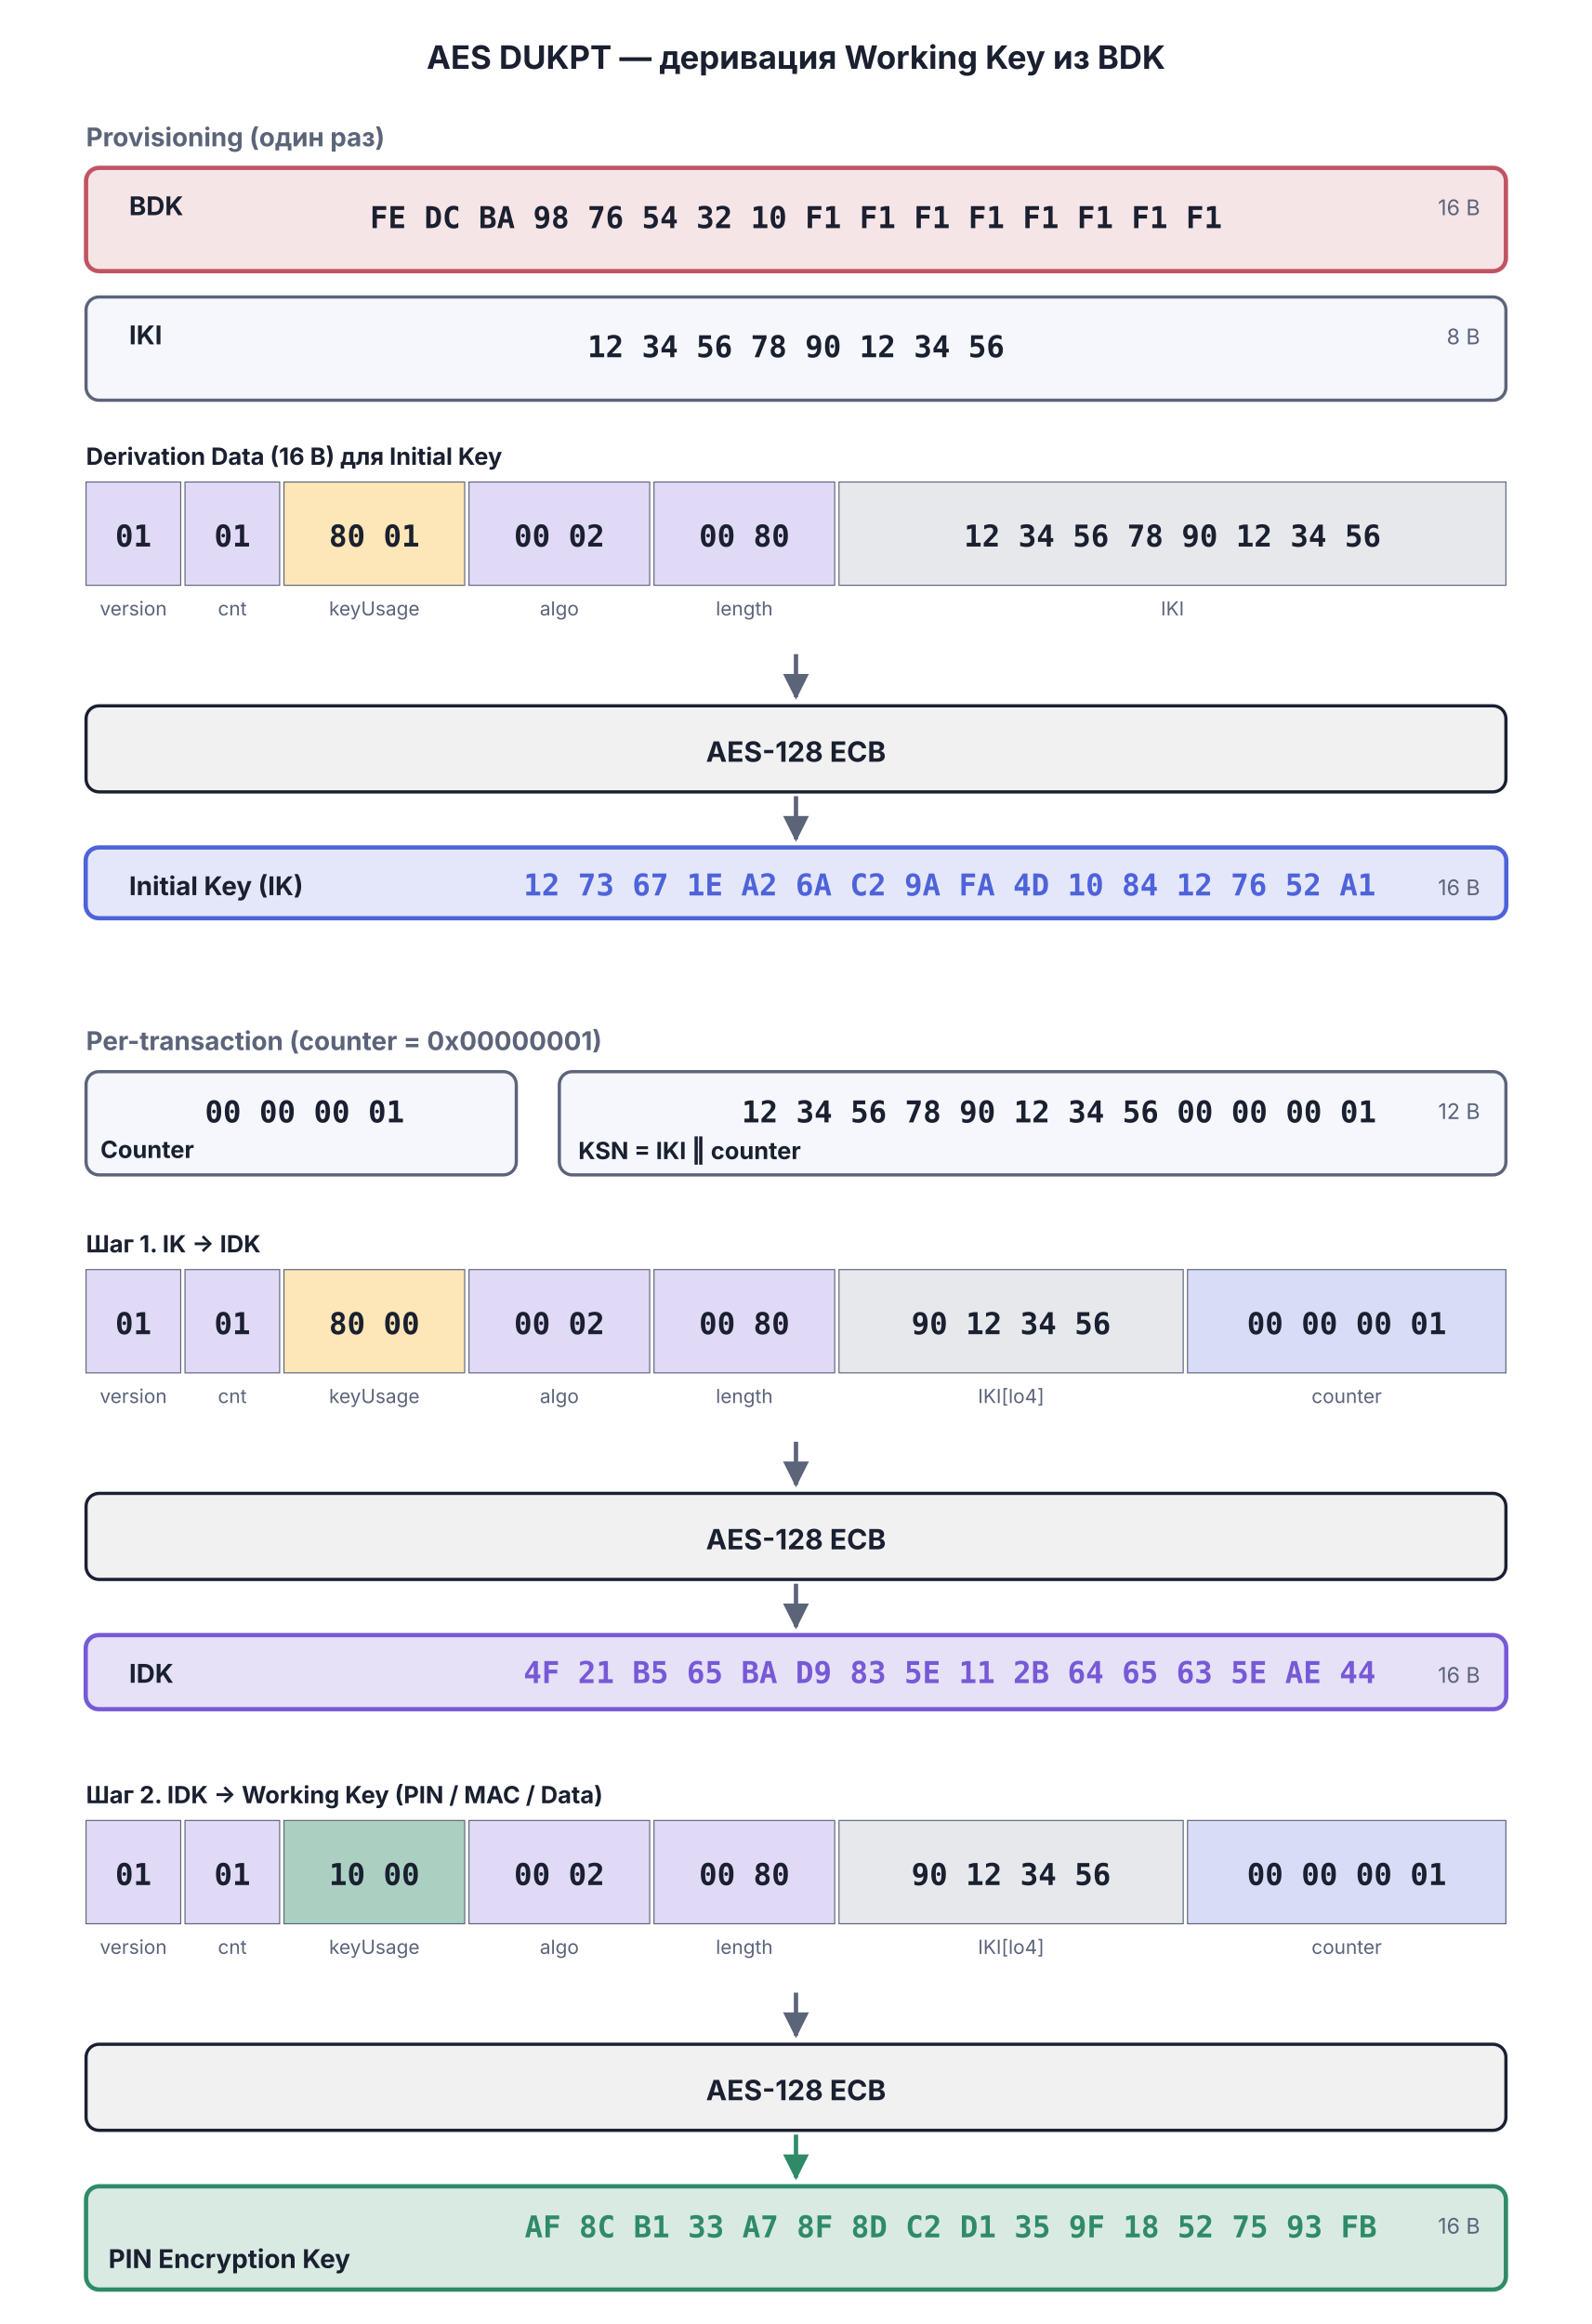
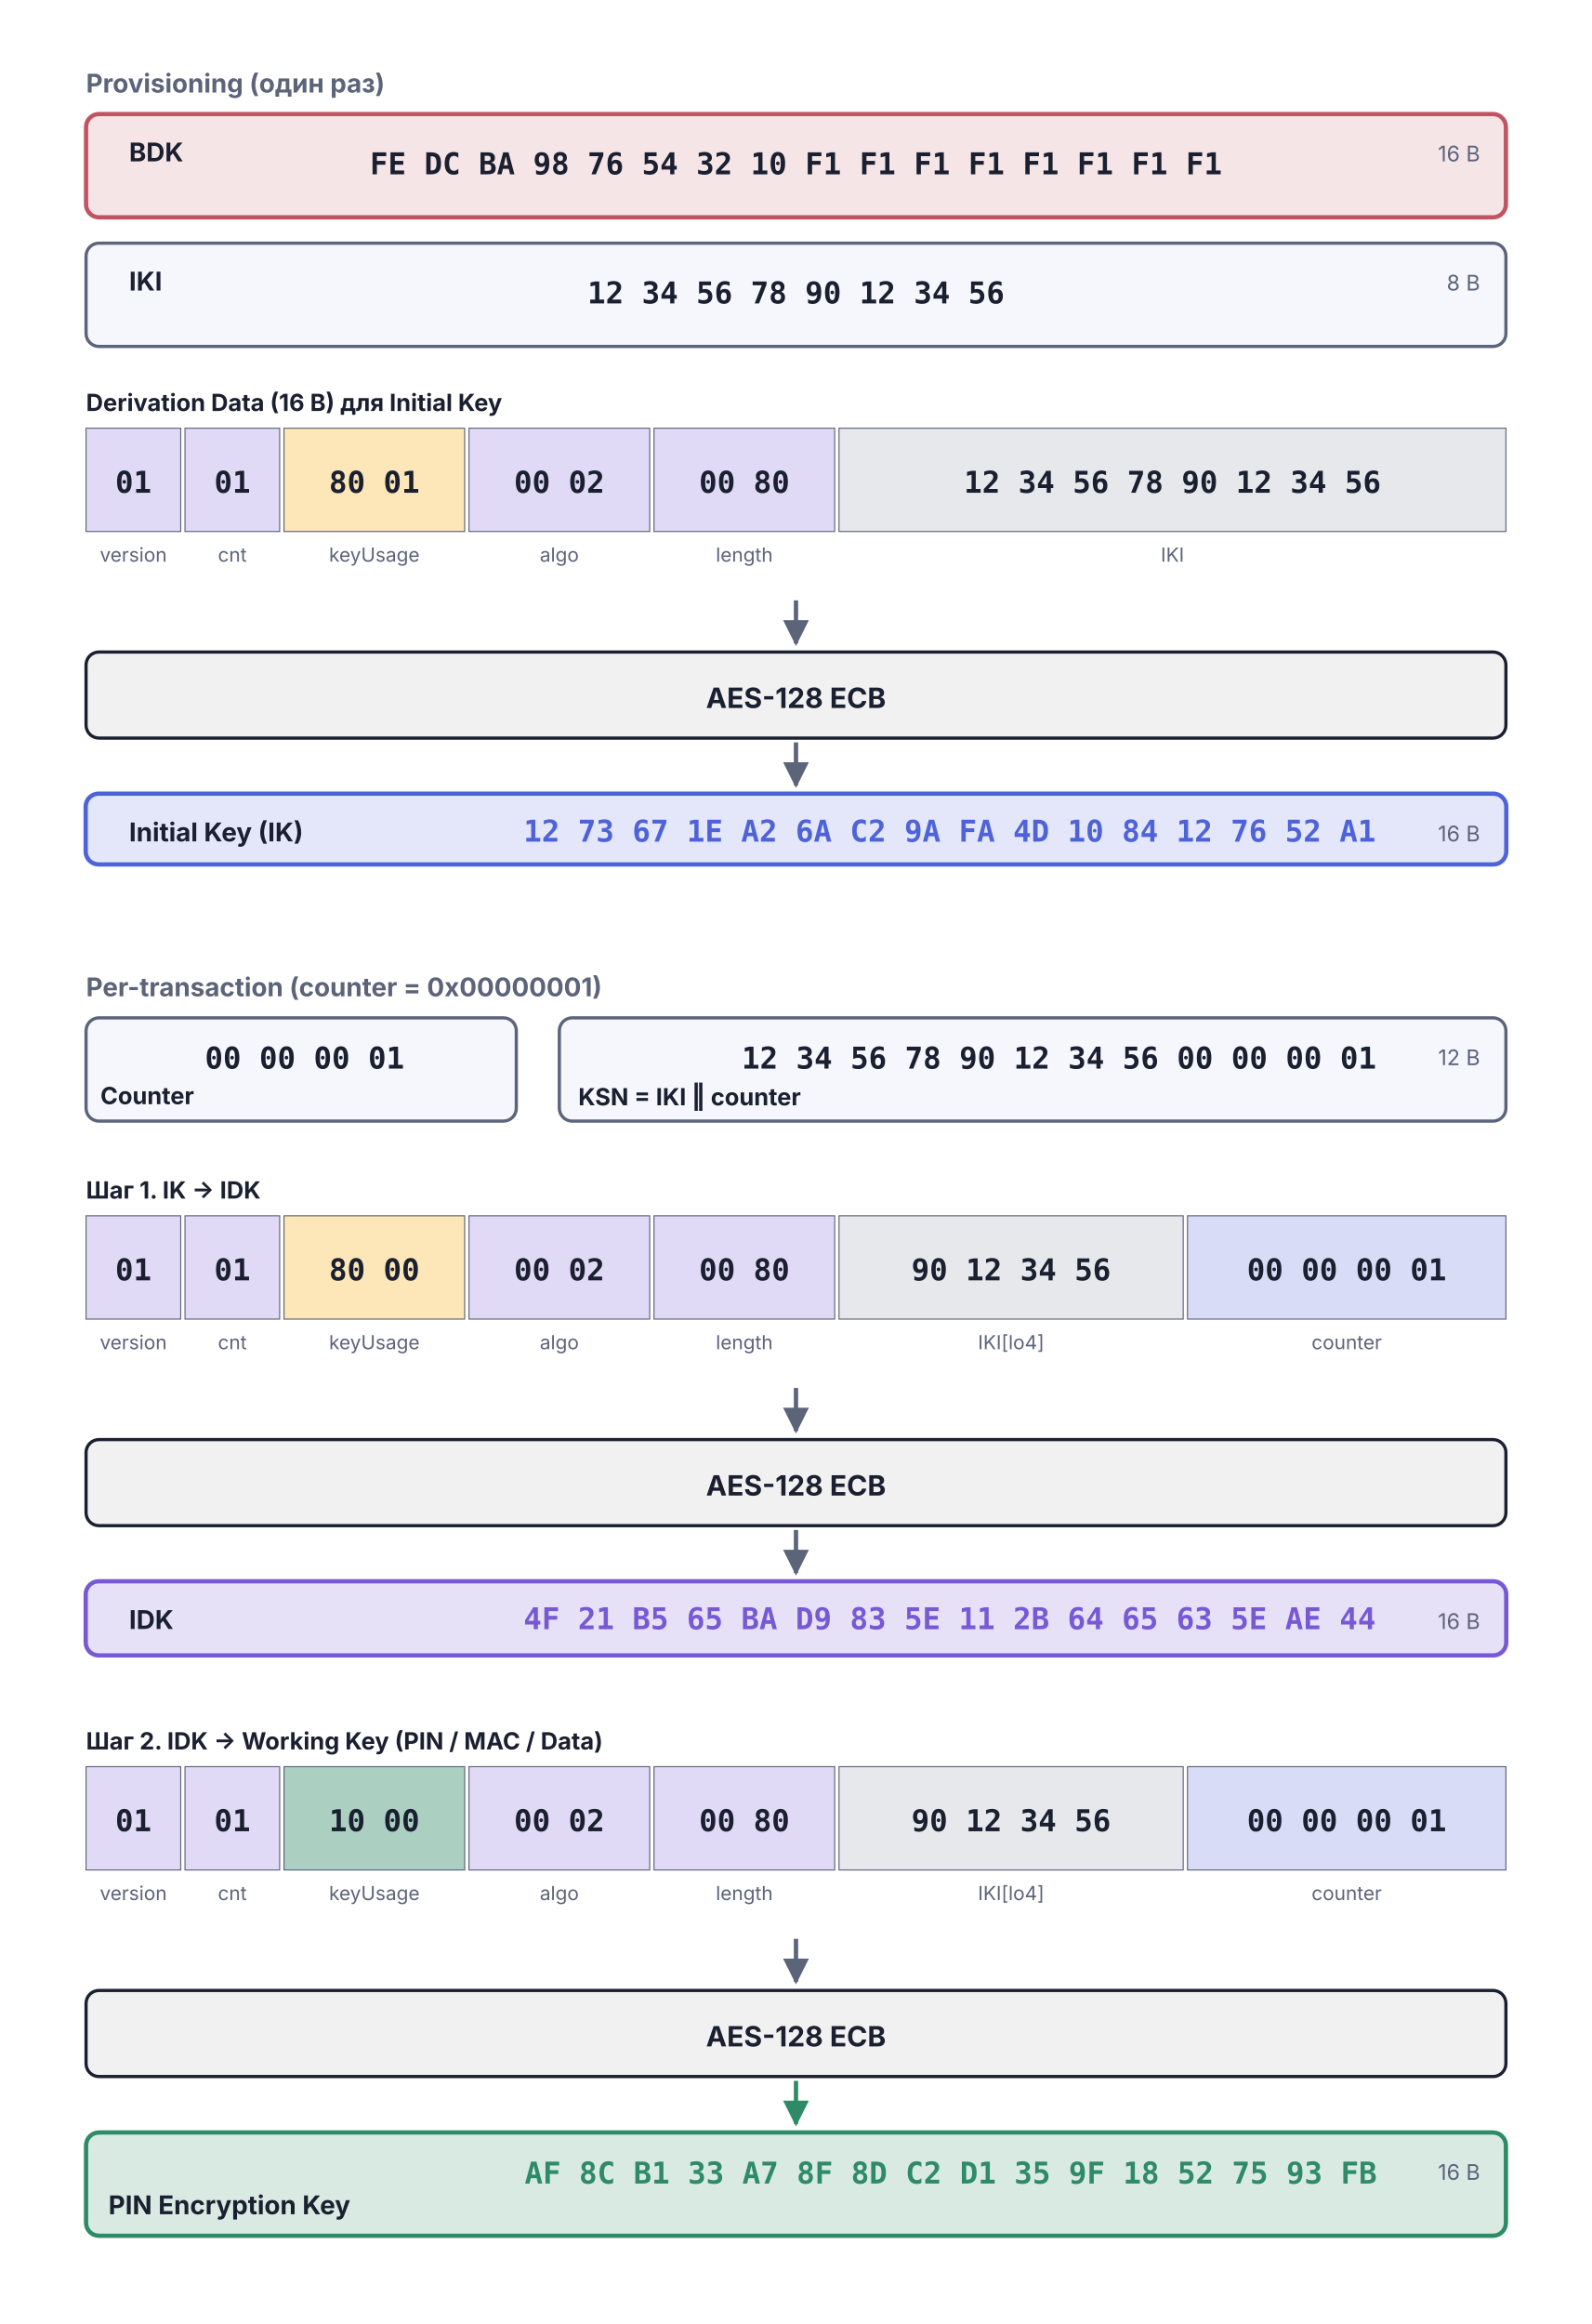
- <svg xmlns="http://www.w3.org/2000/svg" viewBox="0 0 740 1080" width="740" height="1080" version="1.1" id="svg70">
+ <svg xmlns="http://www.w3.org/2000/svg" viewBox="0 50 740 1030" width="740" height="1080" version="1.1" id="svg70">
  <defs id="defs2">
    <marker id="arr-Muted" viewBox="0 0 10 10" refX="9" refY="5" markerWidth="6" markerHeight="6" orient="auto">
      <path d="M0,0 L10,5 L0,10 Z" fill="#5C647A" id="path1" />
    </marker>
    <marker id="arr-Good" viewBox="0 0 10 10" refX="9" refY="5" markerWidth="6" markerHeight="6" orient="auto">
      <path d="M0,0 L10,5 L0,10 Z" fill="#2F8B67" id="path2" />
    </marker>
  </defs>
  <style id="style2">
  .mono { font-family: 'JetBrains Mono', 'SF Mono', Menlo, monospace; }
  .ui { font-family: Inter, -apple-system, BlinkMacSystemFont, 'Helvetica Neue', Arial, sans-serif; }
</style>
-   <text x="370" y="32" text-anchor="middle" class="ui" font-size="15" font-weight="bold" fill="#1A2030" id="text2">AES DUKPT — деривация Working Key из BDK</text>
  <text x="40" y="68" class="ui" font-size="12" font-weight="bold" fill="#5C647A" id="text3">Provisioning (один раз)</text>
  <rect x="40" y="78" width="660" height="48" rx="6" fill="#C15462" fill-opacity="0.15" stroke="#C15462" stroke-width="2" id="rect3" />
  <text x="60" y="100" class="ui" font-size="12" font-weight="bold" fill="#1A2030" id="text4">BDK</text>
  <text x="370" y="106" text-anchor="middle" class="mono" font-size="14" font-weight="bold" fill="#1A2030" id="text5">FE DC BA 98 76 54 32 10 F1 F1 F1 F1 F1 F1 F1 F1</text>
  <text x="688" y="100" text-anchor="end" class="ui" font-size="10" fill="#5C647A" id="text6">16 B</text>
  <rect x="40" y="138" width="660" height="48" rx="6" fill="#F5F7FD" stroke="#5C647A" stroke-width="1.5" id="rect6" />
  <text x="60" y="160" class="ui" font-size="12" font-weight="bold" fill="#1A2030" id="text7">IKI</text>
  <text x="370" y="166" text-anchor="middle" class="mono" font-size="14" font-weight="bold" fill="#1A2030" id="text8">12 34 56 78 90 12 34 56</text>
  <text x="688" y="160" text-anchor="end" class="ui" font-size="10" fill="#5C647A" id="text9">8 B</text>
  <text x="40" y="216" class="ui" font-size="11" font-weight="bold" fill="#1A2030" id="text10">Derivation Data (16 B) для Initial Key</text>
  <rect x="40" y="224" width="44" height="48" fill="#7759D6" fill-opacity="0.22" stroke="#5C647A" stroke-width="0.5" id="rect10" />
  <text x="62" y="254" text-anchor="middle" class="mono" font-size="14" font-weight="bold" fill="#1A2030" id="text11">01</text>
  <text x="62" y="286" text-anchor="middle" class="ui" font-size="9" fill="#5C647A" id="text12">version</text>
  <rect x="86" y="224" width="44" height="48" fill="#7759D6" fill-opacity="0.22" stroke="#5C647A" stroke-width="0.5" id="rect12" />
  <text x="108" y="254" text-anchor="middle" class="mono" font-size="14" font-weight="bold" fill="#1A2030" id="text13">01</text>
  <text x="108" y="286" text-anchor="middle" class="ui" font-size="9" fill="#5C647A" id="text14">cnt</text>
  <rect x="132" y="224" width="84" height="48" fill="#FBC04C" fill-opacity="0.40" stroke="#5C647A" stroke-width="0.5" id="rect14" />
  <text x="174" y="254" text-anchor="middle" class="mono" font-size="14" font-weight="bold" fill="#1A2030" id="text15">80 01</text>
  <text x="174" y="286" text-anchor="middle" class="ui" font-size="9" fill="#5C647A" id="text16">keyUsage</text>
  <rect x="218" y="224" width="84" height="48" fill="#7759D6" fill-opacity="0.22" stroke="#5C647A" stroke-width="0.5" id="rect16" />
  <text x="260" y="254" text-anchor="middle" class="mono" font-size="14" font-weight="bold" fill="#1A2030" id="text17">00 02</text>
  <text x="260" y="286" text-anchor="middle" class="ui" font-size="9" fill="#5C647A" id="text18">algo</text>
  <rect x="304" y="224" width="84" height="48" fill="#7759D6" fill-opacity="0.22" stroke="#5C647A" stroke-width="0.5" id="rect18" />
  <text x="346" y="254" text-anchor="middle" class="mono" font-size="14" font-weight="bold" fill="#1A2030" id="text19">00 80</text>
  <text x="346" y="286" text-anchor="middle" class="ui" font-size="9" fill="#5C647A" id="text20">length</text>
  <rect x="390" y="224" width="310" height="48" fill="#5C647A" fill-opacity="0.15" stroke="#5C647A" stroke-width="0.5" id="rect20" />
  <text x="545" y="254" text-anchor="middle" class="mono" font-size="14" font-weight="bold" fill="#1A2030" id="text21">12 34 56 78 90 12 34 56</text>
  <text x="545" y="286" text-anchor="middle" class="ui" font-size="9" fill="#5C647A" id="text22">IKI</text>
  <line x1="370" y1="304" x2="370" y2="324" stroke="#5C647A" stroke-width="2" marker-end="url(#arr-Muted)" id="line22" />
  <rect x="40" y="328" width="660" height="40" rx="6" fill="#1A2030" fill-opacity="0.06" stroke="#1A2030" stroke-width="1.5" id="rect22" />
  <text x="370" y="354" text-anchor="middle" class="ui" font-size="13" font-weight="bold" fill="#1A2030" id="text23">AES-128 ECB</text>
  <line x1="370" y1="370" x2="370" y2="390" stroke="#5C647A" stroke-width="2" marker-end="url(#arr-Muted)" id="line23" />
  <rect x="39.828" y="393.828" width="660.344" height="32.885" rx="6.003" fill="#4e63d9" fill-opacity="0.15" stroke="#4e63d9" stroke-width="2" id="rect23" />
  <text x="60" y="416" class="ui" font-size="12" font-weight="bold" fill="#1A2030" id="text24">Initial Key (IK)</text>
  <text x="441.43" y="416.136" text-anchor="middle" class="mono" font-size="14px" font-weight="bold" fill="#4e63d9" id="text25">12 73 67 1E A2 6A C2 9A FA 4D 10 84 12 76 52 A1</text>
  <text x="688" y="416" text-anchor="end" class="ui" font-size="10" fill="#5C647A" id="text26">16 B</text>
  <text x="40" y="488" class="ui" font-size="12" font-weight="bold" fill="#5C647A" id="text27">Per-transaction (counter = 0x00000001)</text>
  <rect x="40" y="498" width="200" height="48" rx="6" fill="#F5F7FD" stroke="#5C647A" stroke-width="1.5" id="rect27" />
  <text x="46.673" y="538.124" class="ui" font-size="11px" font-weight="bold" fill="#1a2030" id="text28">Counter</text>
  <text x="141.599" y="521.607" text-anchor="middle" class="mono" font-size="14px" font-weight="bold" fill="#1a2030" id="text29">00 00 00 01</text>
  <rect x="260" y="498" width="440" height="48" rx="6" fill="#F5F7FD" stroke="#5C647A" stroke-width="1.5" id="rect29" />
  <text x="268.806" y="538.657" class="ui" font-size="11px" font-weight="bold" fill="#1a2030" id="text30">KSN = IKI ‖ counter</text>
  <text x="492.26" y="521.607" text-anchor="middle" class="mono" font-size="14px" font-weight="bold" fill="#1a2030" id="text31">12 34 56 78 90 12 34 56 00 00 00 01</text>
  <text x="688" y="520" text-anchor="end" class="ui" font-size="10" fill="#5C647A" id="text32">12 B</text>
  <text x="40" y="582" class="ui" font-size="11" font-weight="bold" fill="#1A2030" id="text33">Шаг 1. IK → IDK</text>
  <rect x="40" y="590" width="44" height="48" fill="#7759D6" fill-opacity="0.22" stroke="#5C647A" stroke-width="0.5" id="rect33" />
  <text x="62" y="620" text-anchor="middle" class="mono" font-size="14" font-weight="bold" fill="#1A2030" id="text34">01</text>
  <text x="62" y="652" text-anchor="middle" class="ui" font-size="9" fill="#5C647A" id="text35">version</text>
  <rect x="86" y="590" width="44" height="48" fill="#7759D6" fill-opacity="0.22" stroke="#5C647A" stroke-width="0.5" id="rect35" />
  <text x="108" y="620" text-anchor="middle" class="mono" font-size="14" font-weight="bold" fill="#1A2030" id="text36">01</text>
  <text x="108" y="652" text-anchor="middle" class="ui" font-size="9" fill="#5C647A" id="text37">cnt</text>
  <rect x="132" y="590" width="84" height="48" fill="#FBC04C" fill-opacity="0.40" stroke="#5C647A" stroke-width="0.5" id="rect37" />
  <text x="174" y="620" text-anchor="middle" class="mono" font-size="14" font-weight="bold" fill="#1A2030" id="text38">80 00</text>
  <text x="174" y="652" text-anchor="middle" class="ui" font-size="9" fill="#5C647A" id="text39">keyUsage</text>
  <rect x="218" y="590" width="84" height="48" fill="#7759D6" fill-opacity="0.22" stroke="#5C647A" stroke-width="0.5" id="rect39" />
  <text x="260" y="620" text-anchor="middle" class="mono" font-size="14" font-weight="bold" fill="#1A2030" id="text40">00 02</text>
  <text x="260" y="652" text-anchor="middle" class="ui" font-size="9" fill="#5C647A" id="text41">algo</text>
  <rect x="304" y="590" width="84" height="48" fill="#7759D6" fill-opacity="0.22" stroke="#5C647A" stroke-width="0.5" id="rect41" />
  <text x="346" y="620" text-anchor="middle" class="mono" font-size="14" font-weight="bold" fill="#1A2030" id="text42">00 80</text>
  <text x="346" y="652" text-anchor="middle" class="ui" font-size="9" fill="#5C647A" id="text43">length</text>
  <rect x="390" y="590" width="160" height="48" fill="#5C647A" fill-opacity="0.15" stroke="#5C647A" stroke-width="0.5" id="rect43" />
  <text x="470" y="620" text-anchor="middle" class="mono" font-size="14" font-weight="bold" fill="#1A2030" id="text44">90 12 34 56</text>
  <text x="470" y="652" text-anchor="middle" class="ui" font-size="9" fill="#5C647A" id="text45">IKI[lo4]</text>
  <rect x="552" y="590" width="148" height="48" fill="#4E63D9" fill-opacity="0.22" stroke="#5C647A" stroke-width="0.5" id="rect45" />
  <text x="626" y="620" text-anchor="middle" class="mono" font-size="14" font-weight="bold" fill="#1A2030" id="text46">00 00 00 01</text>
  <text x="626" y="652" text-anchor="middle" class="ui" font-size="9" fill="#5C647A" id="text47">counter</text>
  <line x1="370" y1="670" x2="370" y2="690" stroke="#5C647A" stroke-width="2" marker-end="url(#arr-Muted)" id="line47" />
  <rect x="40" y="694" width="660" height="40" rx="6" fill="#1A2030" fill-opacity="0.06" stroke="#1A2030" stroke-width="1.5" id="rect47" />
  <text x="370" y="720" text-anchor="middle" class="ui" font-size="13" font-weight="bold" fill="#1A2030" id="text48">AES-128 ECB</text>
  <line x1="370" y1="736" x2="370" y2="756" stroke="#5C647A" stroke-width="2" marker-end="url(#arr-Muted)" id="line48" />
  <rect x="39.847" y="759.847" width="660.305" height="34.446" rx="6.003" fill="#7759d6" fill-opacity="0.18" stroke="#7759d6" stroke-width="2" id="rect48" />
  <text x="60" y="782" class="ui" font-size="12" font-weight="bold" fill="#1A2030" id="text49">IDK</text>
  <text x="441.43" y="782.136" text-anchor="middle" class="mono" font-size="14px" font-weight="bold" fill="#7759d6" id="text50">4F 21 B5 65 BA D9 83 5E 11 2B 64 65 63 5E AE 44</text>
  <text x="688" y="782" text-anchor="end" class="ui" font-size="10" fill="#5C647A" id="text51">16 B</text>
  <text x="40" y="838" class="ui" font-size="11" font-weight="bold" fill="#1A2030" id="text52">Шаг 2. IDK → Working Key (PIN / MAC / Data)</text>
  <rect x="40" y="846" width="44" height="48" fill="#7759D6" fill-opacity="0.22" stroke="#5C647A" stroke-width="0.5" id="rect52" />
  <text x="62" y="876" text-anchor="middle" class="mono" font-size="14" font-weight="bold" fill="#1A2030" id="text53">01</text>
  <text x="62" y="908" text-anchor="middle" class="ui" font-size="9" fill="#5C647A" id="text54">version</text>
  <rect x="86" y="846" width="44" height="48" fill="#7759D6" fill-opacity="0.22" stroke="#5C647A" stroke-width="0.5" id="rect54" />
  <text x="108" y="876" text-anchor="middle" class="mono" font-size="14" font-weight="bold" fill="#1A2030" id="text55">01</text>
  <text x="108" y="908" text-anchor="middle" class="ui" font-size="9" fill="#5C647A" id="text56">cnt</text>
  <rect x="132" y="846" width="84" height="48" fill="#2F8B67" fill-opacity="0.40" stroke="#5C647A" stroke-width="0.5" id="rect56" />
  <text x="174" y="876" text-anchor="middle" class="mono" font-size="14" font-weight="bold" fill="#1A2030" id="text57">10 00</text>
  <text x="174" y="908" text-anchor="middle" class="ui" font-size="9" fill="#5C647A" id="text58">keyUsage</text>
  <rect x="218" y="846" width="84" height="48" fill="#7759D6" fill-opacity="0.22" stroke="#5C647A" stroke-width="0.5" id="rect58" />
  <text x="260" y="876" text-anchor="middle" class="mono" font-size="14" font-weight="bold" fill="#1A2030" id="text59">00 02</text>
  <text x="260" y="908" text-anchor="middle" class="ui" font-size="9" fill="#5C647A" id="text60">algo</text>
  <rect x="304" y="846" width="84" height="48" fill="#7759D6" fill-opacity="0.22" stroke="#5C647A" stroke-width="0.5" id="rect60" />
  <text x="346" y="876" text-anchor="middle" class="mono" font-size="14" font-weight="bold" fill="#1A2030" id="text61">00 80</text>
  <text x="346" y="908" text-anchor="middle" class="ui" font-size="9" fill="#5C647A" id="text62">length</text>
  <rect x="390" y="846" width="160" height="48" fill="#5C647A" fill-opacity="0.15" stroke="#5C647A" stroke-width="0.5" id="rect62" />
  <text x="470" y="876" text-anchor="middle" class="mono" font-size="14" font-weight="bold" fill="#1A2030" id="text63">90 12 34 56</text>
  <text x="470" y="908" text-anchor="middle" class="ui" font-size="9" fill="#5C647A" id="text64">IKI[lo4]</text>
  <rect x="552" y="846" width="148" height="48" fill="#4E63D9" fill-opacity="0.22" stroke="#5C647A" stroke-width="0.5" id="rect64" />
  <text x="626" y="876" text-anchor="middle" class="mono" font-size="14" font-weight="bold" fill="#1A2030" id="text65">00 00 00 01</text>
  <text x="626" y="908" text-anchor="middle" class="ui" font-size="9" fill="#5C647A" id="text66">counter</text>
  <line x1="370" y1="926" x2="370" y2="946" stroke="#5C647A" stroke-width="2" marker-end="url(#arr-Muted)" id="line66" />
  <rect x="40" y="950" width="660" height="40" rx="6" fill="#1A2030" fill-opacity="0.06" stroke="#1A2030" stroke-width="1.5" id="rect66" />
  <text x="370" y="976" text-anchor="middle" class="ui" font-size="13" font-weight="bold" fill="#1A2030" id="text67">AES-128 ECB</text>
  <line x1="370" y1="992" x2="370" y2="1012" stroke="#2F8B67" stroke-width="2" marker-end="url(#arr-Good)" id="line67" />
  <rect x="40" y="1016" width="660" height="48" rx="6" fill="#2F8B67" fill-opacity="0.18" stroke="#2F8B67" stroke-width="2" id="rect67" />
  <text x="50.405" y="1053.992" class="ui" font-size="12px" font-weight="bold" fill="#1a2030" id="text68">PIN Encryption Key</text>
  <text x="441.963" y="1039.736" text-anchor="middle" class="mono" font-size="14px" font-weight="bold" fill="#2f8b67" id="text69">AF 8C B1 33 A7 8F 8D C2 D1 35 9F 18 52 75 93 FB</text>
  <text x="688" y="1038" text-anchor="end" class="ui" font-size="10" fill="#5C647A" id="text70">16 B</text>
</svg>
